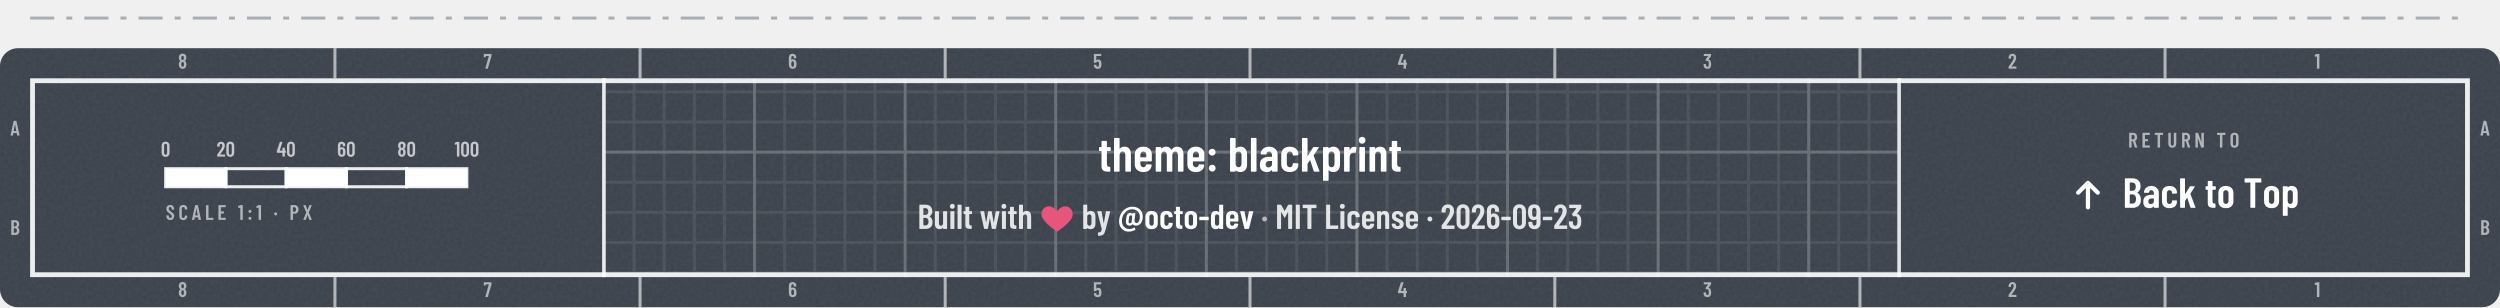
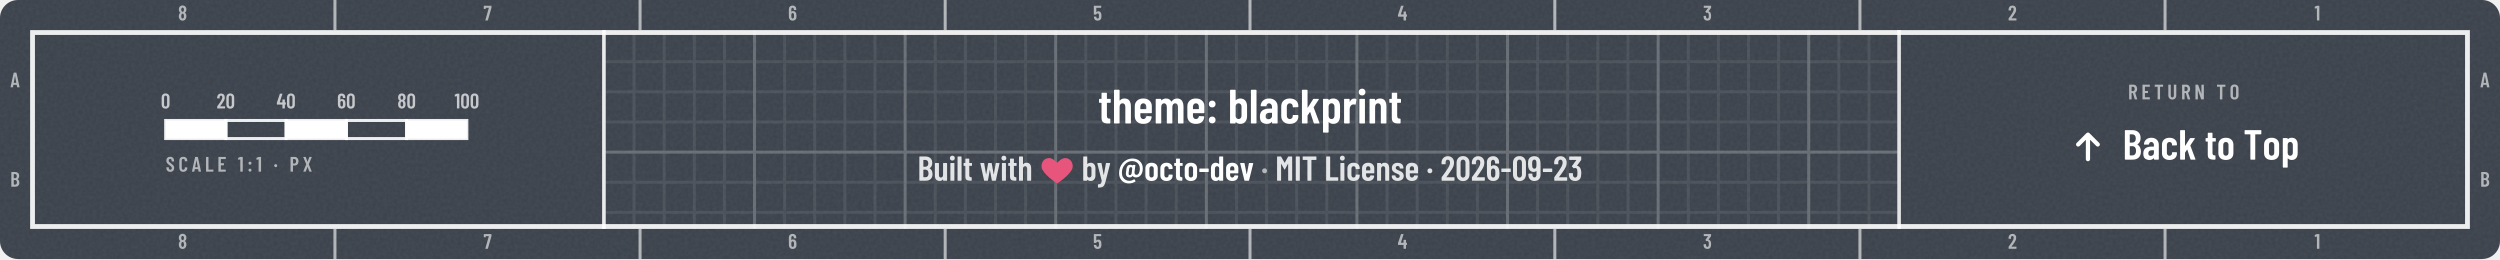
- <svg xmlns="http://www.w3.org/2000/svg" width="830" height="102" viewBox="0 0 830 102" role="img" aria-labelledby="t d">
+ <svg xmlns="http://www.w3.org/2000/svg" width="830" height="86" viewBox="0 0 830 86" role="img" aria-labelledby="t d">
  <defs>
    <clipPath id="kc1">
-       <rect x="0" y="16" width="830" height="86" rx="6" />
+       <rect x="0" y="0" width="830" height="86" rx="6" />
    </clipPath>
    <filter id="kn2" x="0" y="0" width="100%" height="100%">
      <feTurbulence type="fractalNoise" baseFrequency=".85" numOctaves="2" stitchTiles="stitch" />
      <feColorMatrix values="0 0 0 0 1 0 0 0 0 1 0 0 0 0 1 0 0 0 0.06 0" />
    </filter>
    <pattern id="kp3" width="10" height="10" patternUnits="userSpaceOnUse">
      <path d="M10 .5H.5V10" fill="none" stroke="#FFFFFF" stroke-opacity="0.075" />
    </pattern>
    <pattern id="kp4" width="50" height="50" patternUnits="userSpaceOnUse">
      <path d="M50 .5H.5V50" fill="none" stroke="#FFFFFF" stroke-opacity="0.16" />
    </pattern>
    <clipPath id="kc5">
-       <path clip-rule="evenodd" d="M10 26h810v66h-810zM10 26h190v66h-190zM630 26h190v66h-190z" />
+       <path clip-rule="evenodd" d="M10 10h810v66h-810zM10 10h190v66h-190zM630 10h190v66h-190z" />
    </clipPath>
    <path id="m45" d="M27 263V339Q27 344 30 348Q34 351 39 351H286Q291 351 294 348Q298 344 298 339V263Q298 258 294 254Q291 251 286 251H39Q34 251 30 254Q27 258 27 263Z" />
    <path id="m48" d="M38 183V517Q38 604 89 658Q140 711 224 711Q309 711 360 658Q412 604 412 517V183Q412 96 360 42Q309 -11 224 -11Q140 -11 89 42Q38 96 38 183ZM296 176V524Q296 563 276 586Q257 610 224 610Q192 610 173 586Q154 563 154 524V176Q154 137 173 114Q192 90 224 90Q257 90 276 114Q296 137 296 176Z" />
    <path id="m49" d="M122 700H218Q223 700 226 696Q230 693 230 688V12Q230 7 226 4Q223 0 218 0H126Q121 0 118 4Q114 7 114 12V576Q114 578 112 580Q111 582 109 581L27 565H24Q13 565 13 576L10 643Q10 653 18 657L107 697Q114 700 122 700Z" />
    <path id="m50" d="M173 100H392Q397 100 400 96Q404 93 404 88V12Q404 7 400 4Q397 0 392 0H43Q38 0 34 4Q31 7 31 12V92Q31 101 36 107L75 160Q114 212 152 266Q189 320 215 363Q273 459 273 522Q273 562 256 585Q238 608 209 608Q180 608 163 586Q146 563 147 526V487Q147 482 144 478Q140 475 135 475H41Q36 475 32 478Q29 482 29 487V530Q33 610 84 659Q134 708 214 708Q293 708 342 656Q390 605 390 521Q390 471 373 422Q356 373 319 317Q294 277 260 229Q225 181 214 166Q184 126 170 106Q168 104 169 102Q170 100 173 100Z" />
    <path id="m51" d="M387 218Q387 169 380 134Q368 66 326 29Q283 -8 210 -8Q134 -8 86 32Q38 73 32 143Q30 165 28 207Q28 219 40 219H132Q144 219 144 207Q146 173 148 156Q153 125 169 108Q185 92 210 92Q234 92 250 108Q266 123 271 152Q276 182 276 230Q276 281 269 315Q263 341 248 355Q233 369 210 369Q195 369 183 360Q177 356 174 356Q172 356 166 360L119 408Q115 412 115 417Q115 421 118 425L243 595Q245 597 244 599Q242 601 239 601H49Q44 601 40 604Q37 608 37 613V688Q37 693 40 696Q44 700 49 700H373Q378 700 382 696Q385 693 385 688V609Q385 602 380 594L266 438Q262 432 268 431Q309 426 338 392Q368 358 378 307Q387 267 387 218Z" />
    <path id="m52" d="M443 275V194Q443 189 440 186Q436 182 431 182H401Q396 182 396 177V12Q396 7 392 4Q389 0 384 0H292Q287 0 284 4Q280 7 280 12V177Q280 182 275 182H29Q24 182 20 186Q17 189 17 194V259Q17 268 19 274L158 690Q161 700 171 700H271Q277 700 280 696Q283 693 281 686L153 293Q152 287 157 287H275Q280 287 280 292V412Q280 417 284 420Q287 424 292 424H384Q389 424 392 420Q396 417 396 412V292Q396 287 401 287H431Q436 287 440 284Q443 280 443 275Z" />
    <path id="m53" d="M400 216Q400 175 396 146Q391 72 344 32Q297 -8 219 -8Q145 -8 99 30Q53 68 43 144L40 172Q40 184 52 184H144Q156 184 157 172Q157 166 159 154Q171 92 219 92Q244 92 260 108Q275 124 280 153Q284 178 284 217Q284 254 278 281Q273 307 258 322Q242 336 219 336Q171 336 157 290Q154 279 144 279H51Q46 279 42 282Q39 286 39 291V688Q39 693 42 696Q46 700 51 700H377Q382 700 386 696Q389 693 389 688V612Q389 607 386 604Q382 600 377 600H160Q155 600 155 595V400Q155 397 157 396Q159 396 161 398Q178 416 202 426Q227 437 254 437Q314 437 350 398Q387 360 394 290Q400 259 400 216Z" />
    <path id="m54" d="M401 216Q401 193 399 151Q394 75 346 34Q299 -8 221 -8Q147 -8 101 30Q55 69 46 144Q40 171 40 207L39 532Q39 613 88 660Q138 708 219 708Q295 708 343 660Q391 612 391 532V507Q391 502 388 498Q384 495 379 495H287Q282 495 278 498Q275 502 275 507V526Q275 560 258 582Q242 605 219 605Q191 605 174 583Q156 561 156 526V423Q156 420 158 419Q160 418 162 420Q191 447 234 447Q303 447 346 403Q389 359 396 286Q401 253 401 216ZM284 224Q284 250 279 295Q267 353 220 353Q196 353 180 338Q165 322 160 292Q156 257 156 224Q156 195 159 157Q164 125 180 108Q195 91 220 91Q245 91 260 109Q276 127 281 160Q284 196 284 224Z" />
    <path id="m55" d="M90 13 255 594Q257 600 251 600H116Q111 600 111 595V559Q111 554 108 550Q104 547 99 547H28Q23 547 20 550Q16 554 16 559L17 688Q17 693 20 696Q24 700 29 700H368Q373 700 376 696Q380 693 380 688V607Q380 603 378 593L211 10Q208 0 197 0H100Q87 0 90 13Z" />
    <path id="m56" d="M325 364Q358 345 375 306Q396 259 396 200Q396 147 380 107Q360 53 318 22Q275 -8 216 -8Q158 -8 116 22Q73 52 53 106Q38 148 38 200Q38 259 56 301Q71 341 109 363Q113 366 109 369Q76 390 58 427Q38 470 38 523Q38 581 58 620Q78 664 120 688Q161 712 216 712Q270 712 312 688Q353 665 374 621Q396 579 396 523Q396 471 376 429Q358 392 325 371Q319 367 325 364ZM159 559Q152 541 152 513Q152 483 162 456Q169 435 183 423Q197 411 216 411Q237 411 252 424Q266 436 273 459Q281 483 281 513Q281 547 271 568Q264 589 250 600Q236 612 216 612Q198 612 184 602Q171 591 164 573ZM281 206Q281 244 272 271Q266 295 252 308Q237 322 216 322Q195 322 180 308Q166 294 160 268Q152 242 152 208Q152 177 158 151Q163 123 178 108Q194 92 216 92Q239 92 255 108Q271 124 276 153Q281 180 281 206Z" />
    <path id="m57" d="M384 168Q384 87 334 40Q285 -8 204 -8Q128 -8 80 40Q32 88 32 168V193Q32 198 36 202Q39 205 44 205H136Q141 205 144 202Q148 198 148 193V174Q148 140 164 118Q181 95 204 95Q232 95 250 117Q267 139 267 174V276Q267 279 265 280Q263 281 261 279Q232 253 189 253Q120 253 77 297Q34 341 27 414Q22 447 22 484Q22 518 25 549Q29 625 76 666Q124 708 203 708Q276 708 322 670Q368 631 378 556Q383 526 383 493ZM267 476Q267 506 264 543Q253 609 204 609Q179 609 163 591Q147 573 142 540Q140 516 140 476Q140 439 145 405Q150 377 166 362Q181 347 204 347Q228 347 244 362Q259 378 263 408Q267 443 267 476Z" />
    <path id="m58" d="M57 404Q57 435 77 455Q97 475 128 475Q159 475 178 455Q198 435 198 404Q198 373 178 353Q158 333 128 333Q97 333 77 353Q57 373 57 404ZM57 73Q57 104 77 124Q97 144 128 144Q159 144 178 124Q198 104 198 73Q198 42 178 22Q158 2 128 2Q97 2 77 22Q57 42 57 73Z" />
    <path id="m64" d="M722 352Q722 327 719 301Q706 204 655 150Q604 95 529 95Q465 95 431 135Q427 138 424 134Q409 113 387 104Q365 94 343 94Q292 94 262 124Q233 154 233 201Q233 218 238 250L242 283Q244 307 250 347Q268 461 367 461Q380 461 394 456Q409 451 421 440Q428 435 428 442V444Q429 455 441 455H497Q509 455 508 442L484 258Q483 252 483 240Q483 206 499 188Q515 170 541 170Q577 170 602 206Q626 243 634 303Q637 326 637 346Q637 413 609 463Q581 513 530 540Q480 567 414 567Q342 567 279 530Q216 492 174 426Q132 359 122 275Q119 251 119 229Q119 156 149 104Q179 51 228 24Q277 -3 333 -3Q408 -3 468 39Q473 42 476 42Q482 42 485 36L511 -6Q513 -9 513 -14Q513 -19 508 -23Q472 -48 424 -63Q375 -78 319 -78Q239 -78 175 -42Q111 -5 74 62Q38 130 38 221Q38 253 42 280Q55 384 109 466Q163 549 246 595Q328 641 422 641Q510 641 578 605Q646 569 684 504Q722 438 722 352ZM400 212 403 233 404 243 414 326 416 343Q419 365 408 379Q398 393 379 393Q360 393 346 379Q332 365 329 343L326 322Q320 283 320 276L312 212Q311 188 321 174Q331 161 350 161Q369 161 382 175Q396 189 400 212Z" />
    <path id="m65" d="M325 11 306 116Q306 121 300 121H154Q148 121 148 116L129 11Q128 0 116 0H25Q11 0 14 13L162 689Q164 700 175 700H281Q292 700 294 689L442 13V9Q442 0 431 0H338Q326 0 325 11ZM171 212H282Q288 212 287 217L229 533Q228 536 226 536Q224 536 223 533L166 217Q165 212 171 212Z" />
    <path id="m66" d="M242 0H66Q61 0 58 4Q54 7 54 12V688Q54 693 58 696Q61 700 66 700H224Q319 700 373 652Q427 604 427 512Q427 409 354 365Q349 362 352 359Q391 334 413 292Q435 250 435 192Q435 100 382 50Q328 0 242 0ZM170 595V409Q170 404 175 404H226Q267 404 290 429Q313 454 313 500Q313 548 290 574Q267 600 226 600H175Q170 600 170 595ZM319 208Q319 260 296 290Q273 319 233 319H175Q170 319 170 314V106Q170 101 175 101H233Q273 101 296 129Q319 157 319 208Z" />
    <path id="m67" d="M42 180V521Q42 607 94 658Q145 708 230 708Q316 708 368 658Q420 607 420 521V509Q420 504 416 500Q413 496 408 496L315 492Q303 492 303 504V529Q303 564 283 586Q263 608 230 608Q198 608 178 586Q158 564 158 529V171Q158 136 178 114Q198 92 230 92Q263 92 283 114Q303 136 303 171V196Q303 201 306 204Q310 208 315 208L408 204Q413 204 416 200Q420 197 420 192V180Q420 95 368 44Q316 -8 230 -8Q145 -8 94 44Q42 95 42 180Z" />
    <path id="m69" d="M391 600H175Q170 600 170 595V406Q170 401 175 401H303Q308 401 312 398Q315 394 315 389V312Q315 307 312 304Q308 300 303 300H175Q170 300 170 295V105Q170 100 175 100H391Q396 100 400 96Q403 93 403 88V12Q403 7 400 4Q396 0 391 0H66Q61 0 58 4Q54 7 54 12V688Q54 693 58 696Q61 700 66 700H391Q396 700 400 696Q403 693 403 688V612Q403 607 400 604Q396 600 391 600Z" />
    <path id="m73" d="M54 12V688Q54 693 58 696Q61 700 66 700H158Q163 700 166 696Q170 693 170 688V12Q170 7 166 4Q163 0 158 0H66Q61 0 58 4Q54 7 54 12Z" />
    <path id="m76" d="M54 12V688Q54 693 58 696Q61 700 66 700H158Q163 700 166 696Q170 693 170 688V105Q170 100 175 100H391Q396 100 400 96Q403 93 403 88V12Q403 7 400 4Q396 0 391 0H66Q61 0 58 4Q54 7 54 12Z" />
    <path id="m77" d="M383 700H475Q480 700 484 696Q487 693 487 688V12Q487 7 484 4Q480 0 475 0H383Q378 0 374 4Q371 7 371 12V484Q371 488 369 488Q367 488 365 485L278 327Q273 319 269 319Q265 319 260 327L173 485Q171 488 169 488Q167 488 167 484V12Q167 7 164 4Q160 0 155 0H63Q58 0 54 4Q51 7 51 12V688Q51 693 54 696Q58 700 63 700H155Q165 700 170 692L267 521Q270 517 273 521L368 692Q373 700 383 700Z" />
    <path id="m78" d="M350 700H441Q446 700 450 696Q453 693 453 688V12Q453 7 450 4Q446 0 441 0H336Q326 0 323 10L174 434Q173 437 170 436Q168 436 168 433L169 12Q169 7 166 4Q162 0 157 0H66Q61 0 58 4Q54 7 54 12V688Q54 693 58 696Q61 700 66 700H169Q179 700 182 690L332 269Q333 266 336 266Q338 267 338 270V688Q338 693 342 696Q345 700 350 700Z" />
    <path id="m79" d="M42 182V518Q42 604 94 656Q147 708 233 708Q319 708 372 656Q425 604 425 518V182Q425 96 372 44Q319 -8 233 -8Q147 -8 94 44Q42 96 42 182ZM309 177V523Q309 561 288 584Q267 608 233 608Q199 608 178 584Q158 561 158 523V177Q158 139 178 116Q199 92 233 92Q267 92 288 116Q309 139 309 177Z" />
    <path id="m80" d="M432 495Q432 405 384 350Q337 295 259 295H174Q169 295 169 290V12Q169 7 166 4Q162 0 157 0H65Q60 0 56 4Q53 7 53 12V689Q53 694 56 698Q60 701 65 701H253Q306 701 346 675Q387 649 410 602Q432 555 432 495ZM316 492Q316 542 294 572Q271 601 234 601H174Q169 601 169 596V391Q169 386 174 386H234Q271 386 294 414Q316 443 316 492Z" />
    <path id="m82" d="M318 10 233 297Q231 301 228 301H175Q170 301 170 296V12Q170 7 166 4Q163 0 158 0H66Q61 0 58 4Q54 7 54 12V688Q54 693 58 696Q61 700 66 700H254Q307 700 348 674Q388 649 410 602Q433 556 433 496Q433 434 409 389Q385 344 342 321Q338 320 339 315L437 14Q438 12 438 9Q438 0 427 0H331Q321 0 318 10ZM170 595V396Q170 391 175 391H236Q272 391 294 419Q317 447 317 495Q317 543 294 572Q272 600 236 600H175Q170 600 170 595Z" />
    <path id="m83" d="M34 173V199Q34 204 38 208Q41 211 46 211H137Q142 211 146 208Q149 204 149 199V179Q149 140 168 116Q188 92 219 92Q250 92 270 114Q290 137 290 174Q290 200 279 219Q268 238 248 255Q228 272 184 304Q134 340 104 368Q73 396 52 436Q32 475 32 527Q32 610 82 659Q132 708 214 708Q297 708 348 656Q399 605 399 520V496Q399 491 396 488Q392 484 387 484H297Q292 484 288 488Q285 491 285 496V522Q285 561 266 584Q246 608 214 608Q184 608 165 586Q146 565 146 527Q146 491 166 466Q187 441 247 397Q308 352 339 324Q370 295 387 261Q404 227 404 180Q404 95 353 44Q302 -8 219 -8Q136 -8 85 42Q34 92 34 173Z" />
    <path id="m84" d="M425 688V612Q425 607 422 604Q418 600 413 600H286Q281 600 281 595V12Q281 7 278 4Q274 0 269 0H177Q172 0 168 4Q165 7 165 12V595Q165 600 160 600H40Q35 600 32 604Q28 607 28 612V688Q28 693 32 696Q35 700 40 700H413Q418 700 422 696Q425 693 425 688Z" />
    <path id="m85" d="M50 194V688Q50 693 54 696Q57 700 62 700H154Q159 700 162 696Q166 693 166 688V182Q166 142 186 117Q206 92 239 92Q272 92 292 117Q312 142 312 182V688Q312 693 316 696Q319 700 324 700H416Q421 700 424 696Q428 693 428 688V194Q428 103 376 48Q324 -8 239 -8Q153 -8 102 48Q50 103 50 194Z" />
    <path id="m88" d="M31 14 168 347Q169 350 168 353L31 686Q30 688 30 692Q30 700 40 700H135Q145 700 148 690L228 473Q229 470 231 470Q233 470 234 473L313 690Q316 700 326 700H420Q427 700 429 696Q431 692 429 686L292 353Q291 350 292 347L429 14Q430 12 430 8Q430 0 420 0H327Q316 0 313 10L234 226Q233 229 231 229Q229 229 228 226L148 10Q145 0 134 0H40Q33 0 31 4Q29 8 31 14Z" />
    <path id="m97" d="M397 352V12Q397 7 394 4Q390 0 385 0H293Q288 0 284 4Q281 7 281 12V31Q281 34 279 35Q277 36 275 33Q240 -8 173 -8Q116 -8 72 24Q29 57 29 143Q29 233 82 271Q134 309 224 309H276Q281 309 281 314V340Q281 376 263 398Q245 419 218 419Q197 419 183 406Q169 392 166 369Q165 357 153 357H56Q44 357 45 369Q50 437 98 478Q147 519 220 519Q299 519 348 473Q397 427 397 352ZM281 160V217Q281 222 276 222H224Q190 222 169 204Q148 185 148 150Q148 119 164 104Q180 88 205 88Q235 88 258 107Q281 126 281 160Z" />
    <path id="m98" d="M399 357V154Q399 80 362 36Q325 -8 258 -8Q204 -8 168 27Q166 29 164 28Q162 27 162 24V12Q162 7 158 4Q155 0 150 0H58Q53 0 50 4Q46 7 46 12V688Q46 693 50 696Q53 700 58 700H150Q155 700 158 696Q162 693 162 688V486Q162 483 164 482Q167 482 170 486Q189 503 212 511Q236 519 258 519Q324 519 362 476Q399 433 399 357ZM222 419Q198 419 182 404Q166 388 162 362V149Q166 123 182 108Q198 92 222 92Q250 92 267 112Q284 131 284 163V348Q284 380 267 400Q250 419 222 419Z" />
    <path id="m99" d="M38 155V357Q38 430 86 474Q133 519 215 519Q297 519 345 476Q393 432 393 365V351Q393 346 390 342Q386 339 381 339L289 335Q277 335 277 347V357Q277 382 260 400Q242 419 215 419Q188 419 171 399Q154 379 154 348V163Q154 132 171 112Q188 92 215 92Q242 92 260 110Q277 129 277 155V165Q277 170 280 174Q284 177 289 177L381 176Q386 176 390 172Q393 169 393 164V146Q393 77 345 34Q297 -8 215 -8Q133 -8 86 36Q38 80 38 155Z" />
    <path id="m100" d="M287 700H379Q384 700 388 696Q391 693 391 688V12Q391 7 388 4Q384 0 379 0H287Q282 0 278 4Q275 7 275 12V24Q275 27 273 28Q271 29 269 27Q233 -8 179 -8Q112 -8 75 36Q38 80 38 154V357Q38 433 76 476Q113 519 179 519Q202 519 226 510Q250 502 269 483Q271 481 273 482Q275 483 275 486V688Q275 693 278 696Q282 700 287 700ZM275 149V362Q271 388 255 404Q239 419 215 419Q187 419 170 400Q153 380 153 348V163Q153 131 170 112Q187 92 215 92Q239 92 255 108Q271 123 275 149Z" />
    <path id="m101" d="M380 213H159Q154 213 154 208V163Q154 132 171 112Q188 92 215 92Q238 92 254 106Q271 121 276 144Q279 154 289 154L378 150Q383 150 386 146Q390 143 389 137Q382 67 338 30Q294 -8 215 -8Q133 -8 86 36Q38 79 38 154V357Q38 430 86 474Q133 519 215 519Q297 519 344 474Q392 430 392 357V225Q392 220 388 216Q385 213 380 213ZM154 348V303Q154 298 159 298H272Q277 298 277 303V348Q277 380 260 400Q243 419 215 419Q188 419 171 399Q154 379 154 348Z" />
    <path id="m104" d="M397 352V12Q397 7 394 4Q390 0 385 0H293Q288 0 284 4Q281 7 281 12V343Q281 379 266 399Q251 419 223 419Q194 419 178 398Q162 377 162 340V12Q162 7 158 4Q155 0 150 0H58Q53 0 50 4Q46 7 46 12V688Q46 693 50 696Q53 700 58 700H150Q155 700 158 696Q162 693 162 688V479Q162 476 164 476Q167 475 170 479Q204 519 265 519Q330 519 364 476Q397 432 397 352Z" />
    <path id="m105" d="M36 652Q36 683 56 703Q76 723 107 723Q138 723 158 703Q177 683 177 652Q177 621 157 601Q137 581 107 581Q76 581 56 601Q36 621 36 652ZM50 12V499Q50 504 54 508Q57 511 62 511H154Q159 511 162 508Q166 504 166 499V12Q166 7 162 4Q159 0 154 0H62Q57 0 54 4Q50 7 50 12Z" />
    <path id="m107" d="M46 12V688Q46 693 50 696Q53 700 58 700H150Q155 700 158 696Q162 693 162 688V332Q162 328 164 328Q166 328 168 331L277 503Q281 511 291 511H387Q394 511 396 506Q398 502 394 496L290 339Q288 335 289 332L409 14Q410 12 410 9Q410 0 399 0H304Q294 0 291 10L217 236Q216 239 214 240Q212 240 211 237L164 167Q162 163 162 161V12Q162 7 158 4Q155 0 150 0H58Q53 0 50 4Q46 7 46 12Z" />
    <path id="m108" d="M42 12V688Q42 693 46 696Q49 700 54 700H146Q151 700 154 696Q158 693 158 688V12Q158 7 154 4Q151 0 146 0H54Q49 0 46 4Q42 7 42 12Z" />
    <path id="m109" d="M623 347V12Q623 7 620 4Q616 0 611 0H520Q515 0 512 4Q508 7 508 12V339Q508 377 493 398Q478 419 452 419Q424 419 408 398Q392 377 392 340V12Q392 7 388 4Q385 0 380 0H289Q284 0 280 4Q277 7 277 12V339Q277 377 262 398Q246 419 221 419Q193 419 177 398Q161 377 161 340V12Q161 7 158 4Q154 0 149 0H58Q53 0 50 4Q46 7 46 12V499Q46 504 50 508Q53 511 58 511H149Q154 511 158 508Q161 504 161 499V483Q161 480 163 479Q165 478 167 481Q187 501 212 510Q237 519 261 519Q335 519 370 456Q373 452 379 459Q399 491 430 505Q460 519 491 519Q556 519 590 474Q623 428 623 347Z" />
    <path id="m110" d="M397 352V12Q397 7 394 4Q390 0 385 0H293Q288 0 284 4Q281 7 281 12V343Q281 379 266 399Q251 419 223 419Q194 419 178 398Q162 377 162 340V12Q162 7 158 4Q155 0 150 0H58Q53 0 50 4Q46 7 46 12V499Q46 504 50 508Q53 511 58 511H150Q155 511 158 508Q162 504 162 499V479Q162 476 164 476Q167 475 170 479Q204 519 265 519Q330 519 364 476Q397 432 397 352Z" />
    <path id="m111" d="M38 155V356Q38 430 86 474Q134 519 216 519Q299 519 347 474Q395 430 395 356V155Q395 80 348 36Q300 -8 216 -8Q133 -8 86 36Q38 80 38 155ZM279 164V348Q279 379 262 399Q244 419 216 419Q188 419 171 400Q154 380 154 348V164Q154 132 171 112Q188 93 216 93Q244 93 262 112Q279 132 279 164Z" />
    <path id="m112" d="M403 357V155Q403 78 366 35Q329 -8 262 -8Q239 -8 215 0Q191 9 172 28Q170 30 168 29Q166 28 166 25V-177Q166 -182 162 -186Q159 -189 154 -189H62Q57 -189 54 -186Q50 -182 50 -177V499Q50 504 54 508Q57 511 62 511H154Q159 511 162 508Q166 504 166 499V487Q166 484 168 484Q171 483 174 487Q209 519 262 519Q329 519 366 476Q403 432 403 357ZM226 420Q199 420 182 400Q166 380 166 348V163Q166 131 182 112Q199 92 226 92Q254 92 271 112Q288 131 288 163V348Q288 380 271 400Q254 420 226 420Z" />
    <path id="m114" d="M297 507Q305 502 303 492L287 399Q286 387 273 392Q259 396 247 396Q235 396 225 393Q197 389 180 362Q162 334 162 296V13Q162 8 158 4Q155 1 150 1H58Q53 1 50 4Q46 8 46 13V499Q46 504 50 508Q53 511 58 511H150Q155 511 158 508Q162 504 162 499V453Q162 449 164 448Q166 448 167 452Q194 517 255 517Q282 517 297 507Z" />
    <path id="m115" d="M30 135V142Q30 147 34 150Q37 154 42 154H128Q133 154 136 150Q140 147 140 142V137Q140 113 158 97Q177 81 204 81Q230 81 245 96Q260 111 260 134Q260 154 247 168Q234 181 219 188Q204 195 165 211Q108 233 72 267Q35 301 35 368Q35 438 80 478Q124 517 200 517Q278 517 324 476Q369 434 369 364Q369 359 366 356Q362 352 357 352H273Q268 352 264 356Q261 359 261 364V370Q261 394 244 410Q228 426 203 426Q177 426 162 410Q146 393 146 370Q146 351 158 338Q170 325 185 318Q200 310 235 295Q277 278 306 262Q334 245 356 214Q377 184 377 139Q377 72 330 33Q283 -6 203 -6Q124 -6 77 32Q30 70 30 135Z" />
    <path id="m116" d="M248 429H186Q181 429 181 424V162Q181 127 194 114Q207 100 233 101H240Q245 101 248 98Q252 94 252 89V12Q252 7 248 4Q245 0 240 0H206Q138 0 104 25Q69 50 69 119V424Q69 429 64 429H29Q24 429 20 432Q17 436 17 441V499Q17 504 20 508Q24 511 29 511H64Q69 511 69 516V626Q69 631 72 634Q76 638 81 638H169Q174 638 178 634Q181 631 181 626V516Q181 511 186 511H248Q253 511 256 508Q260 504 260 499V441Q260 436 256 432Q253 429 248 429Z" />
    <path id="m117" d="M289 511H381Q386 511 390 508Q393 504 393 499V12Q393 7 390 4Q386 0 381 0H289Q284 0 280 4Q277 7 277 12V34Q277 37 275 38Q273 39 271 36Q242 -7 178 -7Q117 -7 80 30Q42 66 42 142V499Q42 504 46 508Q49 511 54 511H146Q151 511 154 508Q158 504 158 499V167Q158 92 216 92Q245 92 261 114Q277 135 277 172V499Q277 504 280 508Q284 511 289 511Z" />
    <path id="m118" d="M141 10 19 499V503Q19 512 30 512H132Q144 512 145 501L205 190Q206 187 208 187Q210 187 211 190L270 501Q271 512 283 512L385 510Q399 510 396 497L275 10Q272 0 261 0H155Q144 0 141 10Z" />
    <path id="m119" d="M126 11 19 499V503Q19 512 30 512H118Q130 512 131 501L183 190Q184 187 186 187Q188 187 189 190L244 501Q245 512 257 512H335Q347 512 348 501L404 189Q405 186 407 186Q409 186 410 189L463 501Q464 512 476 512L563 510Q576 510 573 497L466 11Q464 0 453 0H363Q351 0 350 11L297 303Q296 306 294 306Q292 306 291 303L239 11Q238 0 226 0H139Q128 0 126 11Z" />
    <path id="m121" d="M34 -187V-115Q34 -110 37 -106Q40 -103 44 -103Q77 -102 96 -94Q115 -87 126 -66Q138 -44 143 -3L142 3L16 499V503Q16 512 27 512H125Q137 512 138 501L199 170Q200 167 202 167Q204 167 205 170L264 501Q265 512 277 512L376 510Q390 510 387 497L253 -28Q234 -99 213 -134Q192 -169 154 -184Q116 -199 45 -199H40Q38 -199 36 -196Q34 -192 34 -187Z" />
    <path id="m183" d="M37 286Q37 317 57 337Q77 357 108 357Q139 357 158 337Q178 317 178 286Q178 255 158 235Q138 215 108 215Q77 215 57 235Q37 255 37 286Z" />
  </defs>
-   <rect y="16" width="830" height="86" rx="6" fill="#3A414A" />
-   <rect y="16" width="830" height="86" clip-path="url(#kc1)" filter="url(#kn2)" />
+   <rect y="0" width="830" height="86" rx="6" fill="#3A414A" />
+   <rect y="0" width="830" height="86" clip-path="url(#kc1)" filter="url(#kn2)" />
  <g clip-path="url(#kc5)">
-     <rect y="16" width="830" height="86" fill="url(#kp3)" />
-     <rect y="16" width="830" height="86" fill="url(#kp4)" />
-   </g>
-   <rect x="10.8" y="26.8" width="808.4" height="64.4" fill="none" stroke="#FFFFFF" stroke-opacity="0.9" stroke-width="1.6" />
-   <path d="M111.2 16V26M111.2 92V102M212.5 16V26M212.5 92V102M313.8 16V26M313.8 92V102M415 16V26M415 92V102M516.2 16V26M516.2 92V102M617.5 16V26M617.5 92V102M718.8 16V26M718.8 92V102" stroke="#FFFFFF" stroke-opacity="0.6" />
+     <rect y="0" width="830" height="86" fill="url(#kp3)" />
+     <rect y="0" width="830" height="86" fill="url(#kp4)" />
+   </g>
+   <rect x="10.8" y="10.8" width="808.4" height="64.4" fill="none" stroke="#FFFFFF" stroke-opacity="0.9" stroke-width="1.6" />
+   <path d="M111.2 0V10M111.2 76V86M212.5 0V10M212.5 76V86M313.8 0V10M313.8 76V86M415 0V10M415 76V86M516.2 0V10M516.2 76V86M617.5 0V10M617.5 76V86M718.8 0V10M718.8 76V86" stroke="#FFFFFF" stroke-opacity="0.6" />
  <g transform="scale(0.007 -0.007)" fill="#FFFFFF" fill-opacity="0.6">
-     <use href="#m56" x="8444" y="-3257" />
-     <use href="#m56" x="8444" y="-14086" />
-     <use href="#m55" x="22929" y="-3257" />
-     <use href="#m55" x="22929" y="-14086" />
-     <use href="#m54" x="37375" y="-3257" />
-     <use href="#m54" x="37375" y="-14086" />
-     <use href="#m53" x="51840" y="-3257" />
-     <use href="#m53" x="51840" y="-14086" />
-     <use href="#m52" x="66288" y="-3257" />
-     <use href="#m52" x="66288" y="-14086" />
-     <use href="#m51" x="80769" y="-3257" />
-     <use href="#m51" x="80769" y="-14086" />
-     <use href="#m50" x="95234" y="-3257" />
-     <use href="#m50" x="95234" y="-14086" />
-     <use href="#m49" x="109774" y="-3257" />
-     <use href="#m49" x="109774" y="-14086" />
-     <use href="#m65" x="486" y="-6429" />
-     <use href="#m65" x="117629" y="-6429" />
-     <use href="#m66" x="483" y="-11143" />
-     <use href="#m66" x="117626" y="-11143" />
-   </g>
-   <path d="M10 6H820" stroke="#7A8390" stroke-opacity=".6" stroke-dasharray="8 4 2 4" />
-   <path d="M200.5 26V92M630.5 26V92" stroke="#FFFFFF" stroke-opacity="0.85" stroke-width="1.2" />
-   <rect x="55" y="56" width="20" height="6" fill="#FFFFFF" stroke="#FFFFFF" stroke-opacity="0.9" />
-   <rect x="75" y="56" width="20" height="6" fill="none" stroke="#FFFFFF" stroke-opacity="0.9" />
-   <rect x="95" y="56" width="20" height="6" fill="#FFFFFF" stroke="#FFFFFF" stroke-opacity="0.9" />
-   <rect x="115" y="56" width="20" height="6" fill="none" stroke="#FFFFFF" stroke-opacity="0.9" />
-   <rect x="135" y="56" width="20" height="6" fill="#FFFFFF" stroke="#FFFFFF" stroke-opacity="0.9" />
-   <g transform="translate(53.4 52) scale(0.007 -0.007)" fill="#FFFFFF" fill-opacity="0.7">
+     <use href="#m56" x="8444" y="-971" />
+     <use href="#m56" x="8444" y="-11800" />
+     <use href="#m55" x="22929" y="-971" />
+     <use href="#m55" x="22929" y="-11800" />
+     <use href="#m54" x="37375" y="-971" />
+     <use href="#m54" x="37375" y="-11800" />
+     <use href="#m53" x="51840" y="-971" />
+     <use href="#m53" x="51840" y="-11800" />
+     <use href="#m52" x="66288" y="-971" />
+     <use href="#m52" x="66288" y="-11800" />
+     <use href="#m51" x="80769" y="-971" />
+     <use href="#m51" x="80769" y="-11800" />
+     <use href="#m50" x="95234" y="-971" />
+     <use href="#m50" x="95234" y="-11800" />
+     <use href="#m49" x="109774" y="-971" />
+     <use href="#m49" x="109774" y="-11800" />
+     <use href="#m65" x="486" y="-4143" />
+     <use href="#m65" x="117629" y="-4143" />
+     <use href="#m66" x="483" y="-8857" />
+     <use href="#m66" x="117626" y="-8857" />
+   </g>
+   <path d="M200.5 10V76M630.5 10V76" stroke="#FFFFFF" stroke-opacity="0.85" stroke-width="1.2" />
+   <rect x="55" y="40" width="20" height="6" fill="#FFFFFF" stroke="#FFFFFF" stroke-opacity="0.9" />
+   <rect x="75" y="40" width="20" height="6" fill="none" stroke="#FFFFFF" stroke-opacity="0.9" />
+   <rect x="95" y="40" width="20" height="6" fill="#FFFFFF" stroke="#FFFFFF" stroke-opacity="0.9" />
+   <rect x="115" y="40" width="20" height="6" fill="none" stroke="#FFFFFF" stroke-opacity="0.9" />
+   <rect x="135" y="40" width="20" height="6" fill="#FFFFFF" stroke="#FFFFFF" stroke-opacity="0.9" />
+   <g transform="translate(53.4 36) scale(0.007 -0.007)" fill="#FFFFFF" fill-opacity="0.7">
    <use href="#m48" x="0" />
  </g>
-   <g transform="translate(71.9 52) scale(0.007 -0.007)" fill="#FFFFFF" fill-opacity="0.7">
+   <g transform="translate(71.9 36) scale(0.007 -0.007)" fill="#FFFFFF" fill-opacity="0.7">
    <use href="#m50" x="0" />
    <use href="#m48" x="425" />
  </g>
-   <g transform="translate(91.8 52) scale(0.007 -0.007)" fill="#FFFFFF" fill-opacity="0.7">
+   <g transform="translate(91.8 36) scale(0.007 -0.007)" fill="#FFFFFF" fill-opacity="0.7">
    <use href="#m52" x="0" />
    <use href="#m48" x="459" />
  </g>
-   <g transform="translate(111.9 52) scale(0.007 -0.007)" fill="#FFFFFF" fill-opacity="0.7">
+   <g transform="translate(111.9 36) scale(0.007 -0.007)" fill="#FFFFFF" fill-opacity="0.7">
    <use href="#m54" x="0" />
    <use href="#m48" x="429" />
  </g>
-   <g transform="translate(131.9 52) scale(0.007 -0.007)" fill="#FFFFFF" fill-opacity="0.7">
+   <g transform="translate(131.9 36) scale(0.007 -0.007)" fill="#FFFFFF" fill-opacity="0.7">
    <use href="#m56" x="0" />
    <use href="#m48" x="434" />
  </g>
-   <g transform="translate(150.9 52) scale(0.007 -0.007)" fill="#FFFFFF" fill-opacity="0.7">
+   <g transform="translate(150.9 36) scale(0.007 -0.007)" fill="#FFFFFF" fill-opacity="0.7">
    <use href="#m49" x="0" />
    <use href="#m48" x="274" />
    <use href="#m48" x="724" />
  </g>
-   <g transform="translate(55 73) scale(0.007 -0.007)" fill="#FFFFFF" fill-opacity="0.6">
+   <g transform="translate(55 57) scale(0.007 -0.007)" fill="#FFFFFF" fill-opacity="0.6">
    <use href="#m83" x="0" />
    <use href="#m67" x="605" />
    <use href="#m65" x="1234" />
    <use href="#m76" x="1861" />
    <use href="#m69" x="2448" />
    <use href="#m49" x="3426" />
    <use href="#m58" x="3871" />
    <use href="#m49" x="4294" />
    <use href="#m183" x="5111" />
    <use href="#m80" x="5869" />
    <use href="#m88" x="6498" />
  </g>
-   <g transform="translate(364.6 57) scale(0.016 -0.016)" fill="#FFFFFF">
+   <g transform="translate(364.6 41) scale(0.016 -0.016)" fill="#FFFFFF">
    <use href="#m116" x="0" />
    <use href="#m104" x="282" />
    <use href="#m101" x="721" />
    <use href="#m109" x="1147" />
    <use href="#m101" x="1812" />
    <use href="#m58" x="2238" />
    <use href="#m98" x="2690" />
    <use href="#m108" x="3127" />
    <use href="#m97" x="3326" />
    <use href="#m99" x="3760" />
    <use href="#m107" x="4182" />
    <use href="#m112" x="4615" />
    <use href="#m114" x="5056" />
    <use href="#m105" x="5369" />
    <use href="#m110" x="5584" />
    <use href="#m116" x="6023" />
  </g>
-   <g transform="translate(304.6 76) scale(0.0115 -0.0115)" fill="#FFFFFF" fill-opacity="0.85">
+   <g transform="translate(304.6 60) scale(0.0115 -0.0115)" fill="#FFFFFF" fill-opacity="0.85">
    <use href="#m66" x="0" />
    <use href="#m117" x="462" />
    <use href="#m105" x="900" />
    <use href="#m108" x="1115" />
    <use href="#m116" x="1314" />
    <use href="#m119" x="1796" />
    <use href="#m105" x="2388" />
    <use href="#m116" x="2603" />
    <use href="#m104" x="2885" />
  </g>
-   <g transform="translate(345.1 66.8) scale(0.4888)" fill="#E7557C" stroke="#E7557C" stroke-width="1.2" stroke-linejoin="round">
+   <g transform="translate(345.1 50.8) scale(0.4888)" fill="#E7557C" stroke="#E7557C" stroke-width="1.2" stroke-linejoin="round">
    <path d="M12 20s-7-4.5-9.5-9C1 8 3 4 6.5 4 9 4 12 7.5 12 7.5S15 4 17.5 4C21 4 23 8 21.5 11c-2.5 4.5-9.5 9-9.5 9z" />
  </g>
-   <g transform="translate(359.1 76) scale(0.0115 -0.0115)" fill="#FFFFFF" fill-opacity="0.85">
+   <g transform="translate(359.1 60) scale(0.0115 -0.0115)" fill="#FFFFFF" fill-opacity="0.85">
    <use href="#m98" x="0" />
    <use href="#m121" x="437" />
  </g>
-   <g transform="translate(371.1 76) scale(0.0115 -0.0115)" fill="#FFFFFF">
+   <g transform="translate(371.1 60) scale(0.0115 -0.0115)" fill="#FFFFFF">
    <use href="#m64" x="0" />
    <use href="#m111" x="759" />
    <use href="#m99" x="1191" />
    <use href="#m116" x="1613" />
    <use href="#m111" x="1895" />
    <use href="#m45" x="2327" />
    <use href="#m100" x="2652" />
    <use href="#m101" x="3089" />
    <use href="#m118" x="3515" />
  </g>
-   <g transform="translate(418.6 76) scale(0.0115 -0.0115)" fill="#FFFFFF" fill-opacity="0.6">
+   <g transform="translate(418.6 60) scale(0.0115 -0.0115)" fill="#FFFFFF" fill-opacity="0.6">
    <use href="#m183" x="0" />
  </g>
-   <g transform="translate(423.4 76) scale(0.0115 -0.0115)" fill="#FFFFFF" fill-opacity="0.85">
+   <g transform="translate(423.4 60) scale(0.0115 -0.0115)" fill="#FFFFFF" fill-opacity="0.85">
    <use href="#m77" x="0" />
    <use href="#m73" x="538" />
    <use href="#m84" x="762" />
    <use href="#m76" x="1414" />
    <use href="#m105" x="1829" />
    <use href="#m99" x="2044" />
    <use href="#m101" x="2466" />
    <use href="#m110" x="2892" />
    <use href="#m115" x="3331" />
    <use href="#m101" x="3729" />
    <use href="#m183" x="4355" />
    <use href="#m50" x="4770" />
    <use href="#m48" x="5195" />
    <use href="#m50" x="5645" />
    <use href="#m54" x="6070" />
    <use href="#m45" x="6499" />
    <use href="#m48" x="6824" />
    <use href="#m57" x="7274" />
    <use href="#m45" x="7697" />
    <use href="#m50" x="8022" />
    <use href="#m51" x="8447" />
  </g>
-   <g transform="translate(706.5 49) scale(0.007 -0.007)" fill="#FFFFFF" fill-opacity="0.6">
+   <g transform="translate(706.5 33) scale(0.007 -0.007)" fill="#FFFFFF" fill-opacity="0.6">
    <use href="#m82" x="0" />
    <use href="#m69" x="632" />
    <use href="#m84" x="1239" />
    <use href="#m85" x="1862" />
    <use href="#m82" x="2512" />
    <use href="#m78" x="3144" />
    <use href="#m84" x="4194" />
    <use href="#m79" x="4817" />
  </g>
-   <g transform="rotate(-90 693.2 64.5)">
-     <g transform="translate(686.7 58) scale(0.5417)" fill="none" stroke="#FFFFFF" stroke-width="2.6" stroke-linecap="round" stroke-linejoin="round">
+   <g transform="rotate(-90 693.2 48.5)">
+     <g transform="translate(686.7 42) scale(0.5417)" fill="none" stroke="#FFFFFF" stroke-width="2.6" stroke-linecap="round" stroke-linejoin="round">
      <path d="M4 12h15M13 6l6 6-6 6" />
    </g>
  </g>
-   <g transform="translate(704.7 69) scale(0.014 -0.014)" fill="#FFFFFF">
+   <g transform="translate(704.7 53) scale(0.014 -0.014)" fill="#FFFFFF">
    <use href="#m66" x="0" />
    <use href="#m97" x="462" />
    <use href="#m99" x="896" />
    <use href="#m107" x="1318" />
    <use href="#m116" x="1951" />
    <use href="#m111" x="2233" />
    <use href="#m84" x="2865" />
    <use href="#m111" x="3317" />
    <use href="#m112" x="3749" />
  </g>
</svg>
